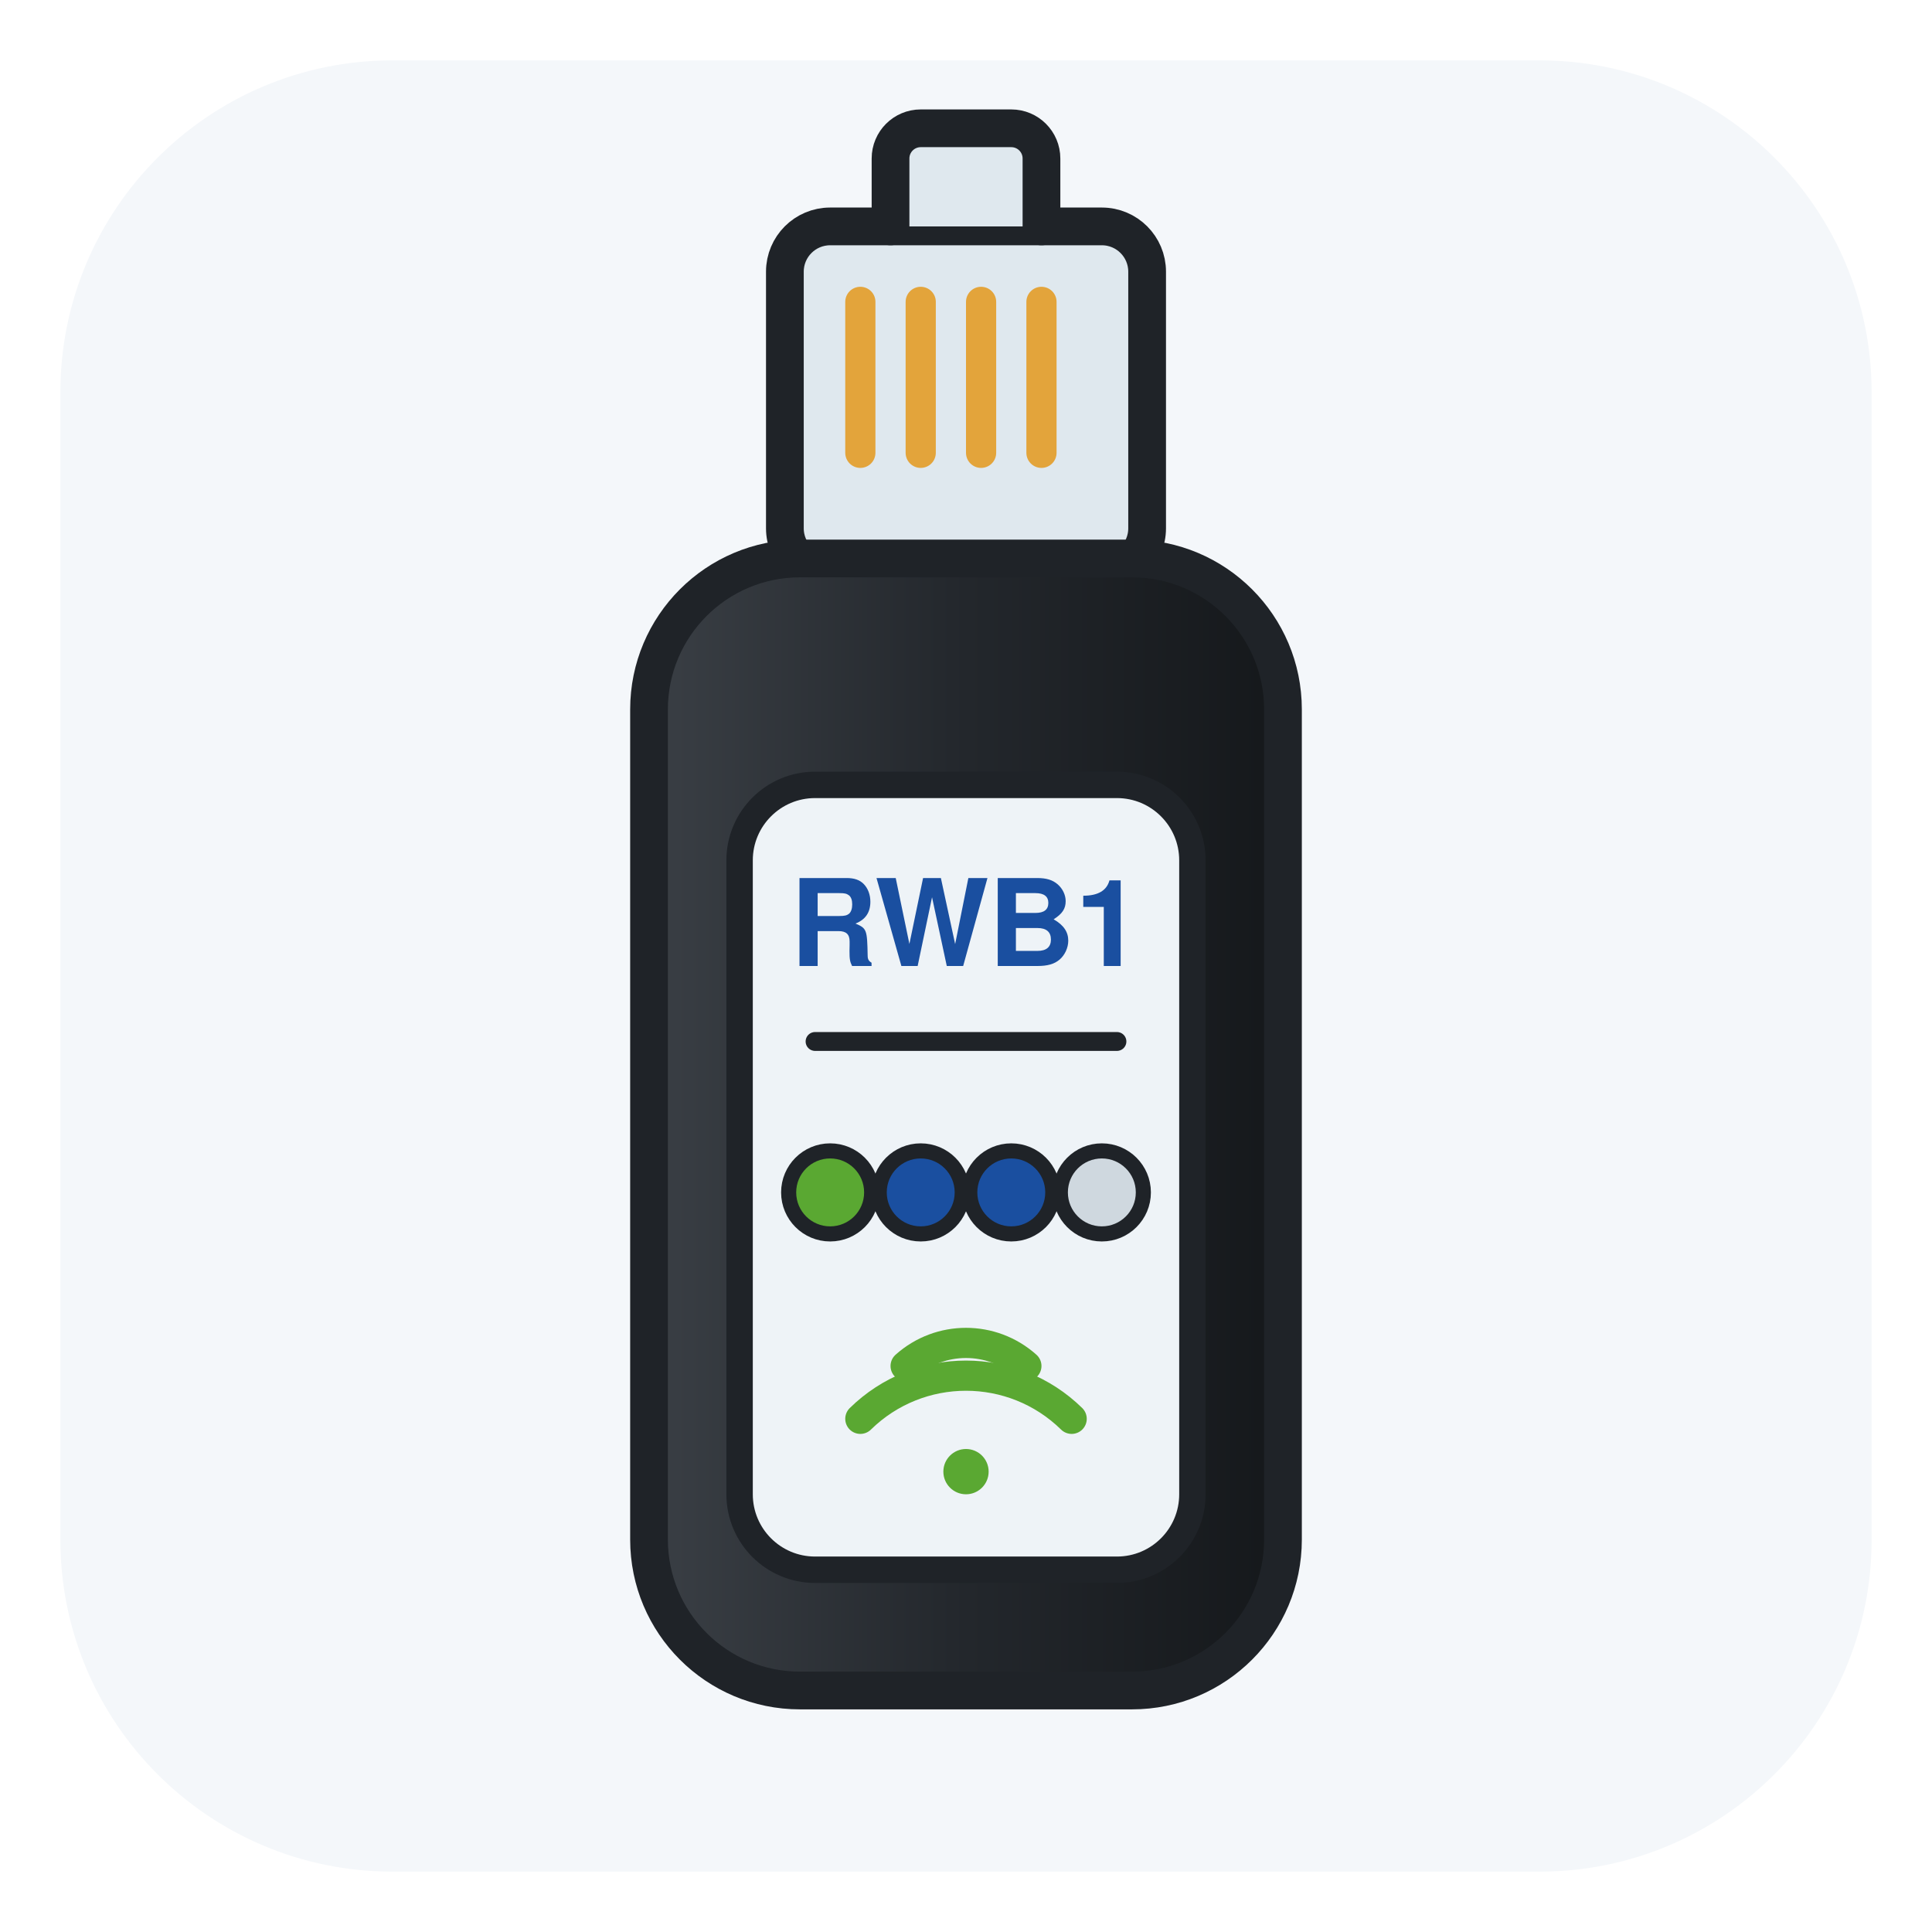
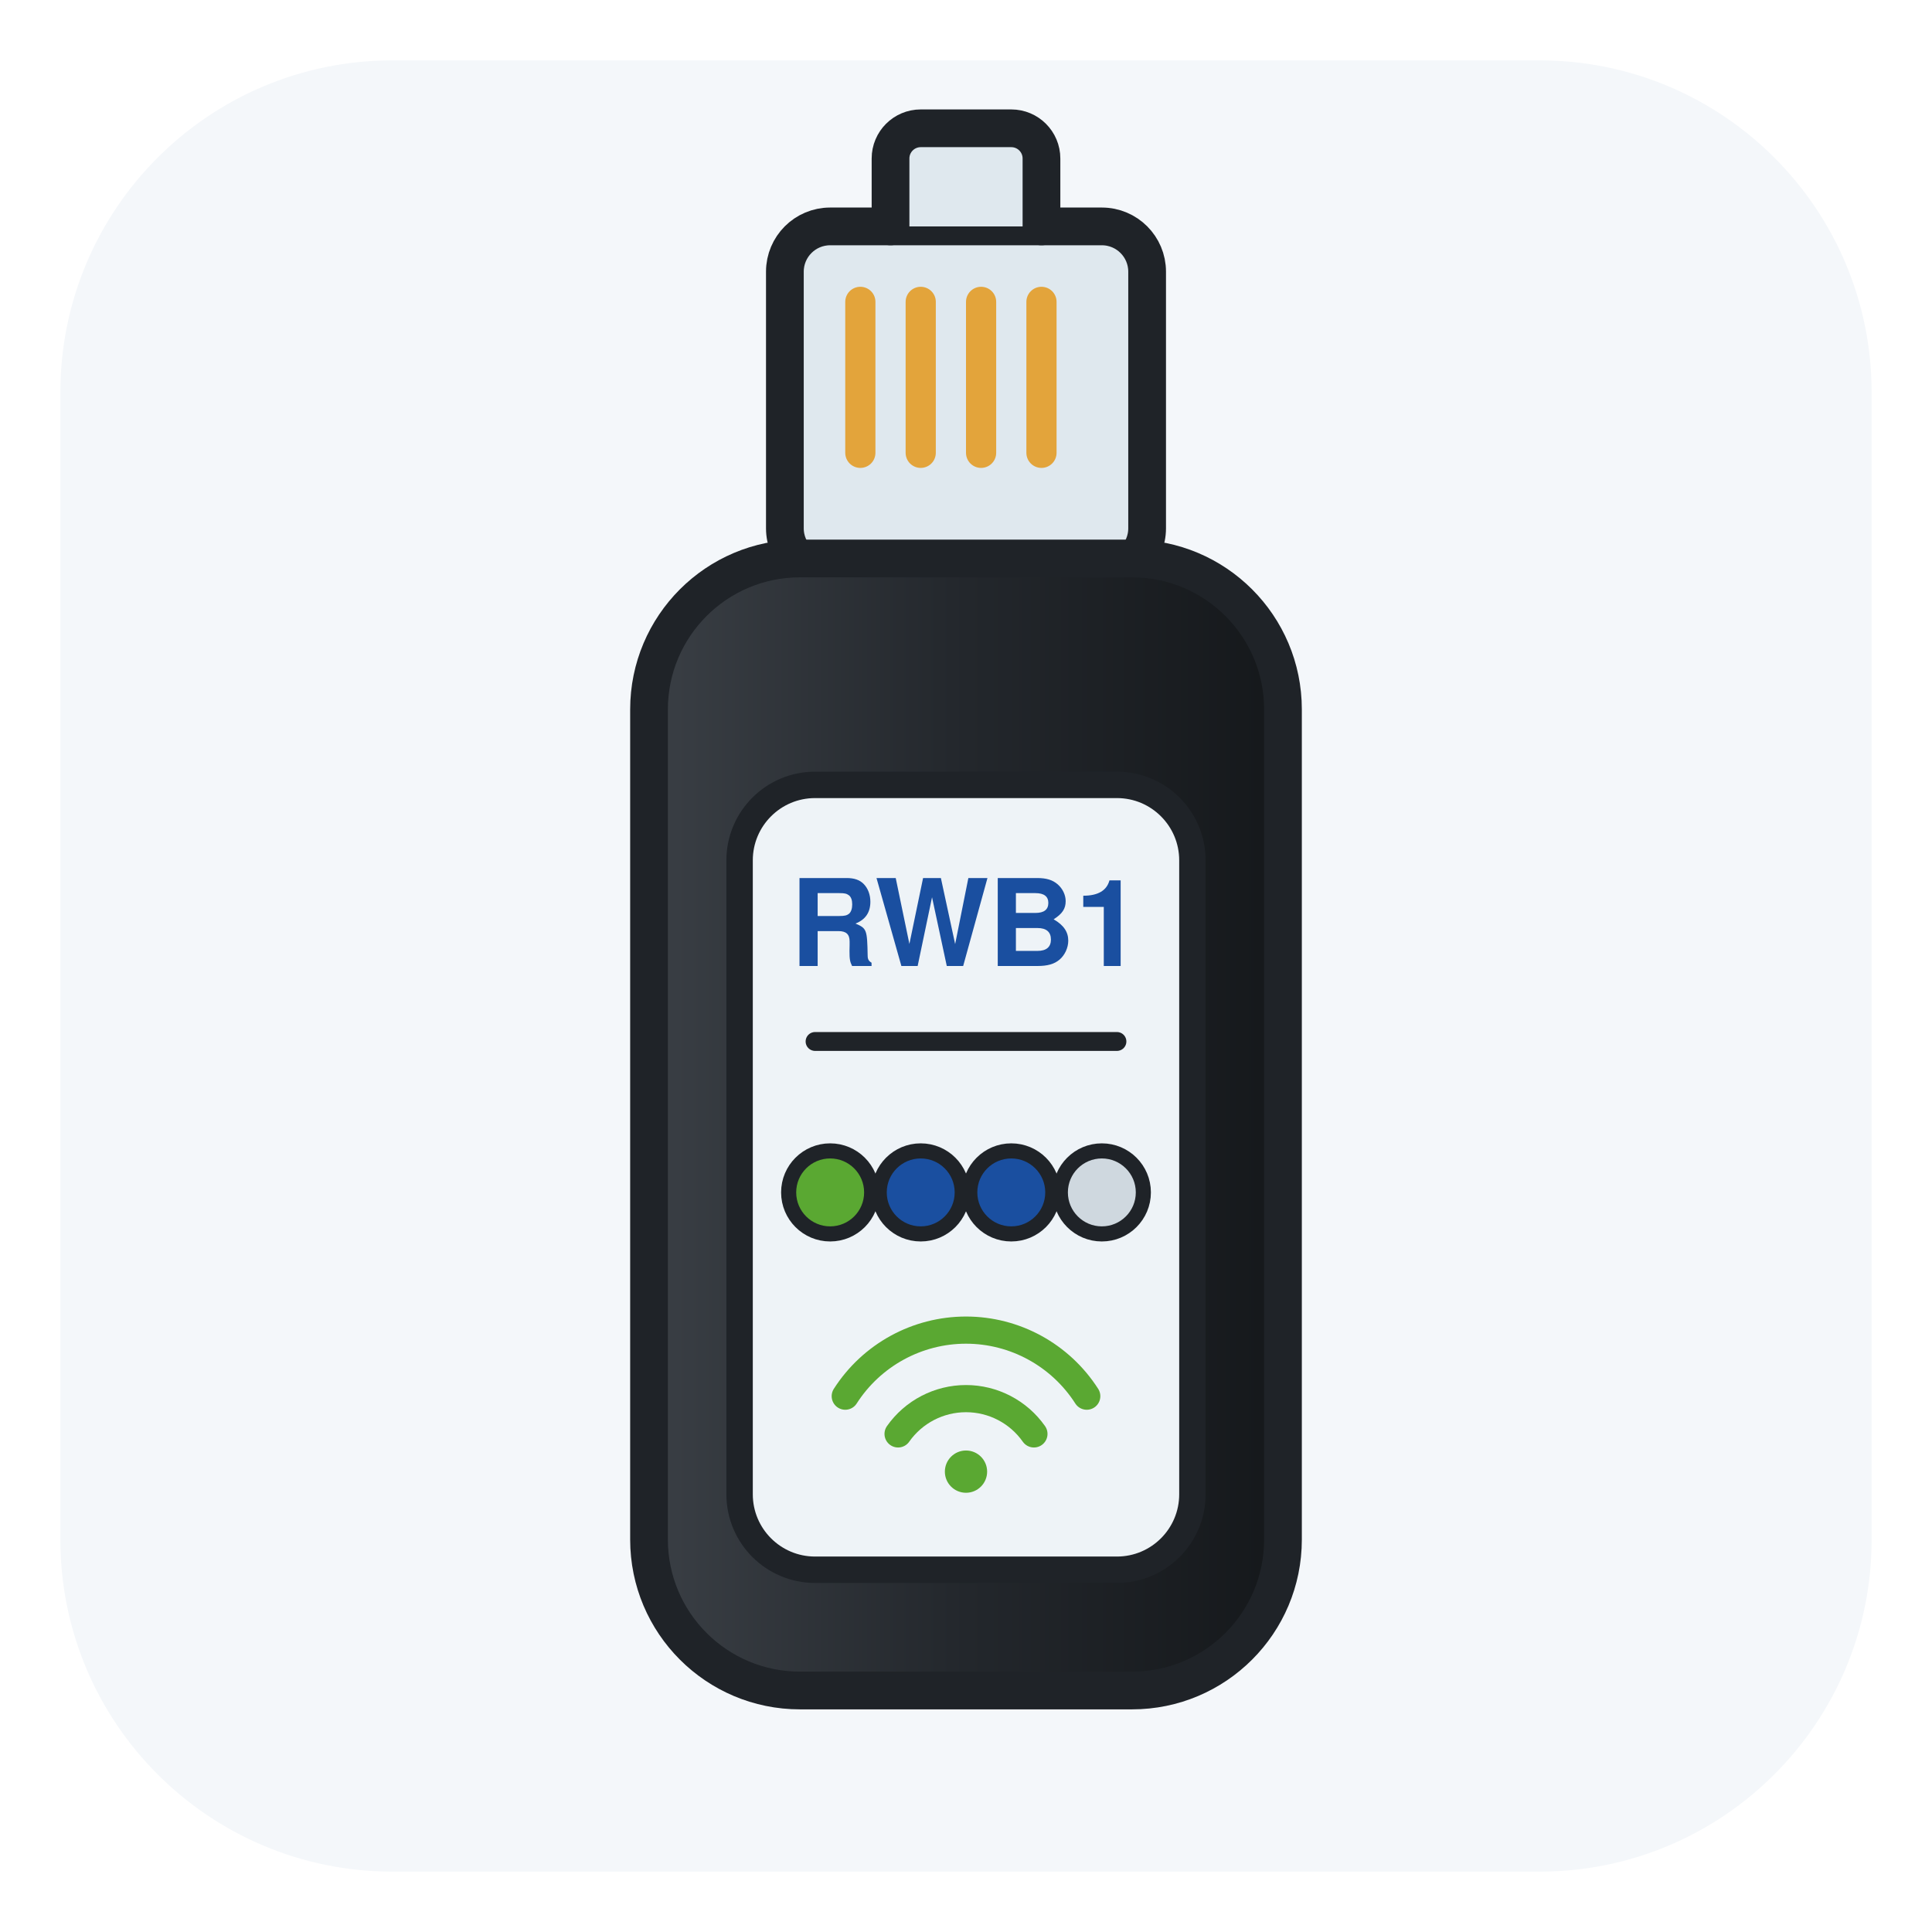
<svg xmlns="http://www.w3.org/2000/svg" viewBox="0 0 256 256" width="256" height="256">
  <defs>
    <linearGradient id="body" x1="0" y1="0" x2="1" y2="0">
      <stop offset="0" stop-color="#3a3f45" />
      <stop offset="0.5" stop-color="#23272c" />
      <stop offset="1" stop-color="#15181b" />
    </linearGradient>
  </defs>
  <rect x="8" y="8" width="240" height="240" rx="44" fill="#f4f7fa" />
  <g stroke="#1f2328" stroke-width="5" stroke-linejoin="round" stroke-linecap="round">
    <rect x="104" y="30" width="48" height="46" rx="6" fill="#dfe8ee" />
    <path d="M118 30 v-9 a4 4 0 0 1 4-4 h12 a4 4 0 0 1 4 4 v9" fill="#dfe8ee" />
    <g stroke="#e3a43b" stroke-width="4">
      <line x1="114" y1="40" x2="114" y2="60" />
      <line x1="122" y1="40" x2="122" y2="60" />
      <line x1="130" y1="40" x2="130" y2="60" />
      <line x1="138" y1="40" x2="138" y2="60" />
    </g>
  </g>
  <rect x="86" y="74" width="84" height="150" rx="20" fill="url(#body)" stroke="#1f2328" stroke-width="5" />
  <rect x="98" y="104" width="60" height="104" rx="10" fill="#eef3f7" stroke="#1f2328" stroke-width="3.5" />
  <text x="128" y="128" text-anchor="middle" font-family="Helvetica, Arial, sans-serif" font-size="16" font-weight="700" fill="#1a4fa0">RWB1</text>
  <line x1="108" y1="138" x2="148" y2="138" stroke="#1f2328" stroke-width="2.5" stroke-linecap="round" />
  <circle cx="110" cy="158" r="5.5" fill="#5aa832" stroke="#1f2328" stroke-width="2" />
  <circle cx="122" cy="158" r="5.5" fill="#1a4fa0" stroke="#1f2328" stroke-width="2" />
  <circle cx="134" cy="158" r="5.5" fill="#1a4fa0" stroke="#1f2328" stroke-width="2" />
  <circle cx="146" cy="158" r="5.5" fill="#cfd8df" stroke="#1f2328" stroke-width="2" />
-   <g fill="none" stroke="#5aa832" stroke-width="4" stroke-linecap="round">
-     <path d="M114 188 a20 20 0 0 1 28 0" />
-     <path d="M120 181 a12 12 0 0 1 16 0" />
+   <g fill="none" stroke="#5aa832" stroke-width="3.6" stroke-linecap="round">
+     <path d="M112 185 A19 19 0 0 1 144 185" />
+     <path d="M119 190 A11 11 0 0 1 137 190" />
  </g>
-   <circle cx="128" cy="195" r="3" fill="#5aa832" />
+   <circle cx="128" cy="195" r="2.8" fill="#5aa832" />
</svg>
